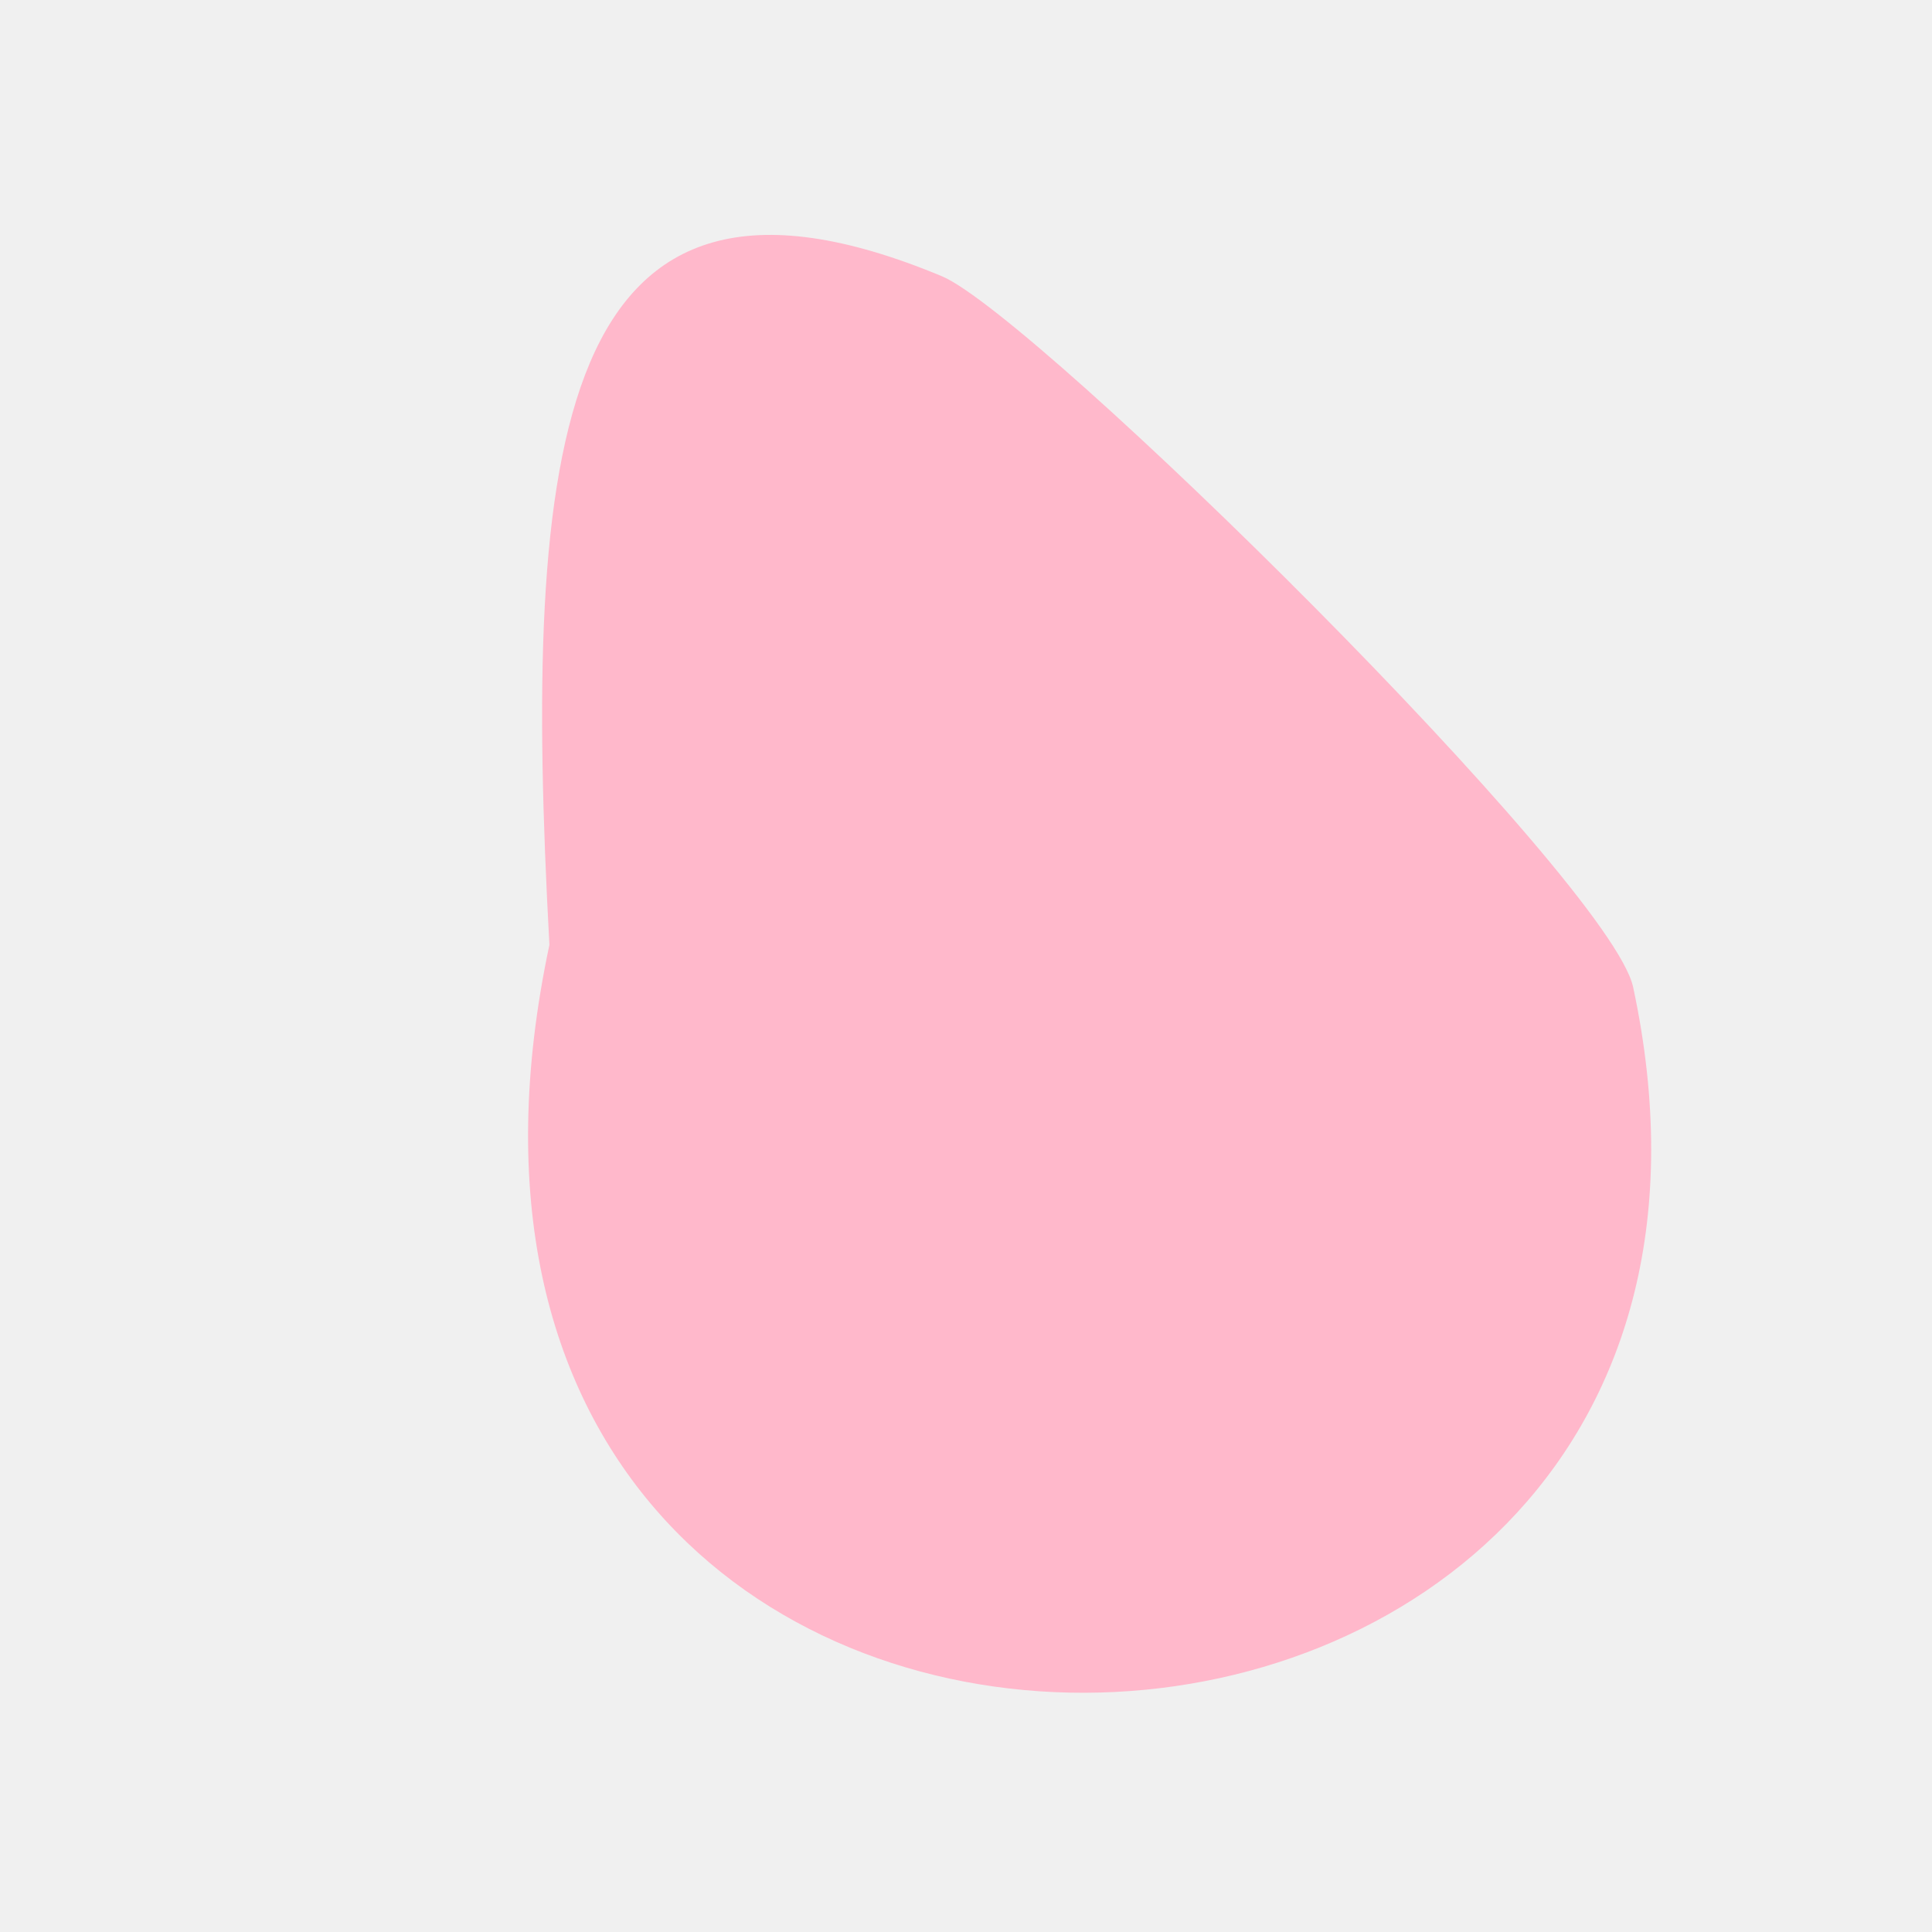
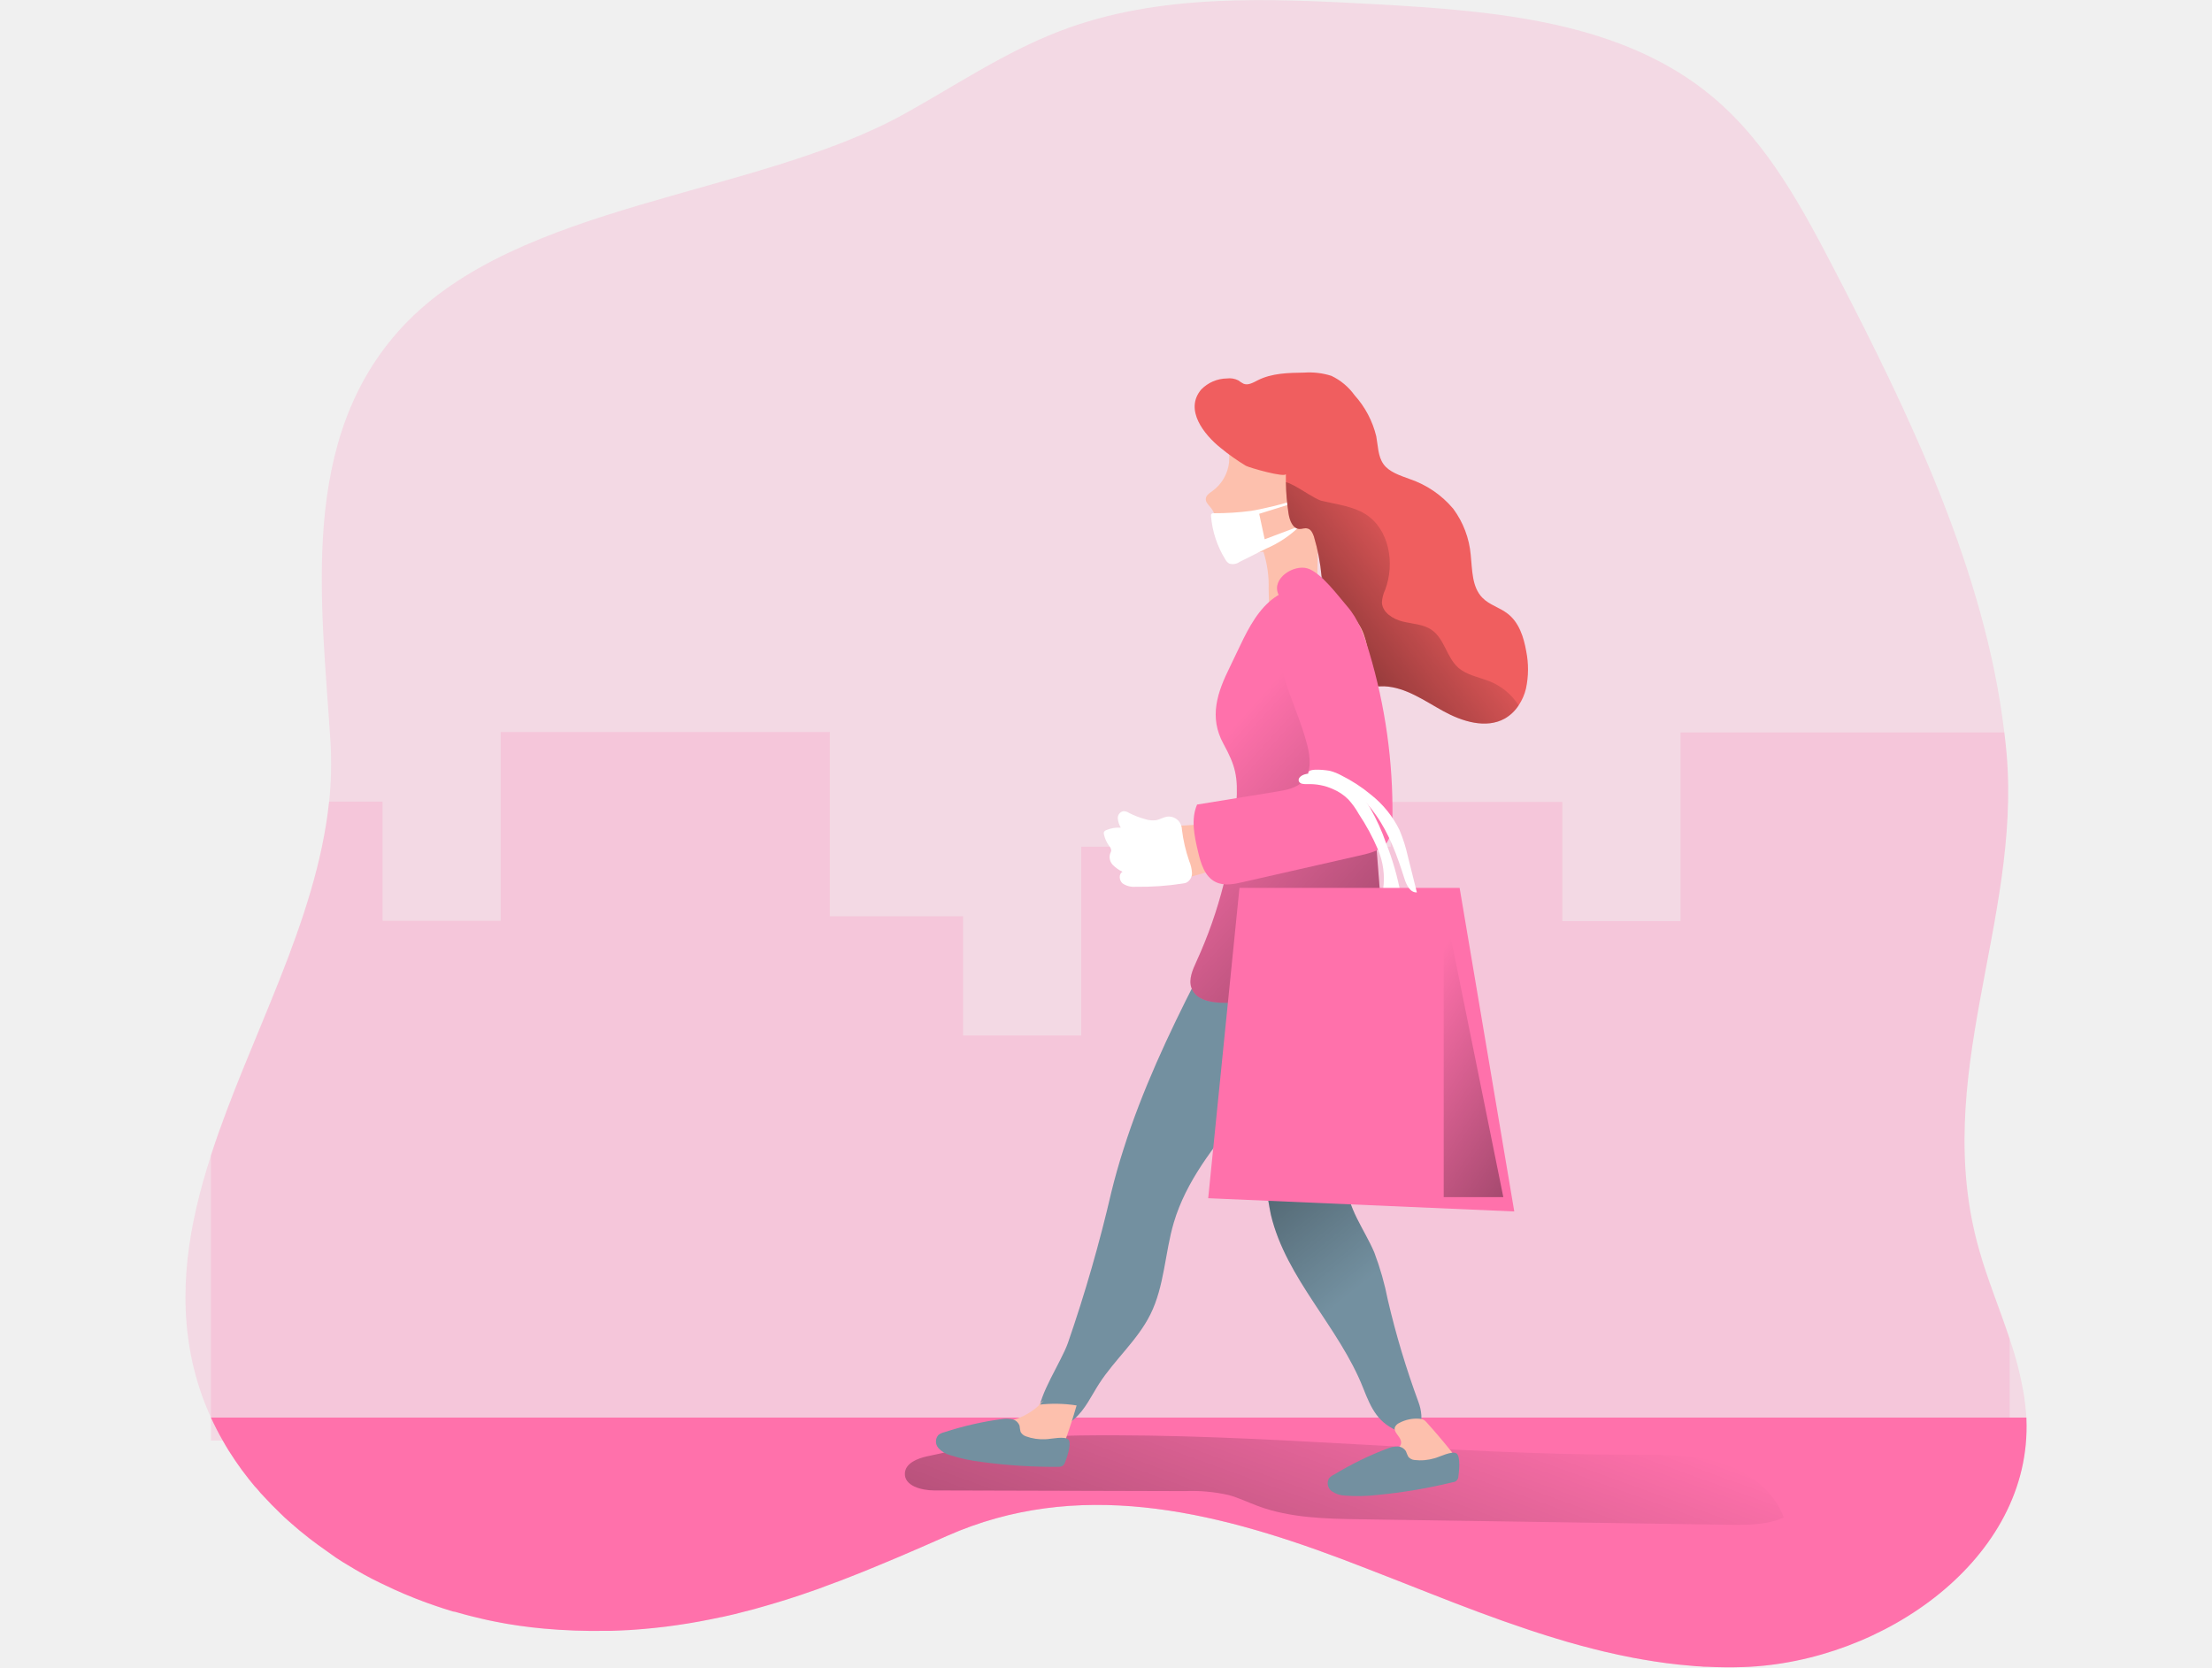
- <svg xmlns="http://www.w3.org/2000/svg" id="Layer_1" style="enable-background:new 0 0 128 128;" version="1.1" viewBox="0 0 128 128" xml:space="preserve">
-   <style type="text/css">
- 	.st0{fill:#1C4FBE;}
- 	.st1{fill:#EE693F;}
- 	.st2{fill:#FFB8CB;}
- 	.st3{fill:#F94003;}
- 	.st4{fill:#DEA740;}
- 	.st5{fill:#1CB6BE;}
- 	.st6{fill:#BCCE3E;}
- 	.st7{fill:#EDEFF2;}
- 	.st8{fill:#684E3C;}
- 	.st9{fill:#100F0D;}
- 	.st10{fill:#5B4332;}
- 	.st11{fill:#5C7242;}
- 	.st12{fill:#E1B0AF;}
- 	.st13{fill:#EC5527;}
- 	.st14{fill:#057590;}
- 	.st15{fill:#771C39;}
- 	.st16{fill:#F8A70C;}
- 	.st17{fill:#F06522;}
- 	.st18{fill:#FFFFFF;}
- 	.st19{fill:#CC7C2C;}
- 	.st20{fill:#5D6124;}
- 	.st21{fill:#E6AA30;}
- 	.st22{fill:#2AB06A;}
- 	.st23{fill:#725948;}
- 	.st24{fill:#1A1613;}
- 	.st25{fill:none;}
- 	.st26{fill:#EE4D4C;}
- </style>
-   <g />
-   <g>
-     <path class="st2" d="M36.4,62.6c-14.3,67.2,84.9,64,71.8,2.8c-1.5-7-39.6-44.5-45.8-47.1C36.7,7.6,34.6,29.5,36.4,62.6z" />
-   </g>
+ <svg xmlns="http://www.w3.org/2000/svg" xmlns:xlink="http://www.w3.org/1999/xlink" id="Layer_1" data-name="Layer 1" viewBox="0 0 352.74 319.41" width="406" height="306" class="illustration styles_illustrationTablet__1DWOa">
+   <defs>
+     <linearGradient id="linear-gradient" x1="231.06" y1="427.93" x2="287.2" y2="272.83" gradientUnits="userSpaceOnUse">
+       <stop offset="0.01" />
+       <stop offset="0.13" stop-opacity="0.69" />
+       <stop offset="1" stop-opacity="0" />
+     </linearGradient>
+     <linearGradient id="linear-gradient-2" x1="244.28" y1="197.51" x2="289.32" y2="253.97" xlink:href="#linear-gradient" />
+     <linearGradient id="linear-gradient-3" x1="272.41" y1="136.02" x2="279.99" y2="136.02" xlink:href="#linear-gradient" />
+     <linearGradient id="linear-gradient-4" x1="251.44" y1="156.93" x2="298.39" y2="121.41" xlink:href="#linear-gradient" />
+     <linearGradient id="linear-gradient-5" x1="334.15" y1="233.37" x2="251.69" y2="158.52" xlink:href="#linear-gradient" />
+     <linearGradient id="linear-gradient-6" x1="299.86" y1="240.13" x2="232.01" y2="195.11" xlink:href="#linear-gradient" />
+   </defs>
+   <path d="M353.21,334.65c-2.36.08-4.69.05-7-.06-.39,0-.75,0-1.13-.06-.61,0-1.23-.08-1.84-.13-.79-.06-1.58-.13-2.38-.22s-1.59-.18-2.38-.28-1.57-.22-2.37-.34-1.58-.25-2.36-.39l-1.77-.32c-1.79-.35-3.57-.73-5.36-1.15l-2.26-.56c-.78-.19-1.56-.4-2.33-.61l-2.26-.63-.28-.08c-.7-.21-1.41-.41-2.1-.63-1.19-.36-2.39-.73-3.58-1.12l-1.88-.62c-6.31-2.1-12.56-4.48-18.77-6.93l-3.31-1.3a3.52,3.52,0,0,1-.39-.16l-3.31-1.3c-3.32-1.3-6.63-2.59-9.93-3.84-25-9.4-50.66-15.43-75.57-4.39l-4.92,2.16c-1.07.47-2.16.94-3.23,1.39l-.31.14-1.79.76c-1.19.51-2.38,1-3.58,1.49-1.57.65-3.12,1.28-4.7,1.89l-2,.78c-1.38.53-2.77,1-4.14,1.54l-3.35,1.16-.79.26-1.91.62-2,.61c-1.42.43-2.86.84-4.29,1.24l-3.63.93-.77.18-1.76.4-.08,0-2.07.43-2.12.41-2.14.37c-.71.12-1.43.23-2.15.33q-2.16.32-4.35.54c-.68.07-1.35.14-2,.19l-1.78.14-1,.07-1.9.09-1.58.06-1,0a110.25,110.25,0,0,1-11.94-.43q-2.31-.21-4.62-.54c-.66-.09-1.31-.19-2-.31l-.42-.07-1.21-.22c-.47-.08-.93-.17-1.39-.27-.73-.14-1.44-.3-2.17-.47-.52-.12-1.06-.24-1.58-.38-.25-.05-.48-.11-.72-.18s-.77-.19-1.15-.3l-1.71-.48L106,324c-.68-.2-1.35-.41-2-.63l-.37-.13c-.5-.16-1-.32-1.48-.5s-.88-.3-1.31-.46l-.74-.28-1.39-.53c-.58-.23-1.15-.46-1.71-.7l-.29-.12c-.62-.26-1.23-.53-1.83-.8s-.93-.42-1.38-.65-1-.48-1.52-.72c-2.1-1-4.15-2.16-6.14-3.38-.65-.39-1.28-.79-1.92-1.2l-.39-.25L82,312.56c-.63-.43-1.25-.88-1.88-1.34s-1-.77-1.56-1.17c-.12-.09-.25-.19-.37-.3-.53-.4-1-.82-1.54-1.23l-.15-.13q-.75-.61-1.47-1.26l-.52-.46c-.48-.43-1-.87-1.42-1.32l-.09-.08c-.44-.43-.88-.86-1.31-1.3-.15-.13-.28-.27-.42-.41-.46-.47-.92-1-1.37-1.45s-1-1.06-1.43-1.61L68,300c-.35-.43-.71-.86-1.06-1.3s-.9-1.16-1.34-1.75l-.09-.12c-.42-.57-.83-1.16-1.23-1.75s-.83-1.25-1.23-1.88-.77-1.28-1.14-1.93q-1.23-2.14-2.26-4.41a51.57,51.57,0,0,1-2.15-5.46c-.53-1.64-1-3.31-1.38-5-3-13.47-.71-26.65,3.53-39.77,7.23-22.38,20.2-44.59,22.63-67.74a69.78,69.78,0,0,0,.26-11.48c-1.69-26.87-6.26-57.91,13.75-79.48,22.14-23.85,67.61-25,96.13-40.78,9.83-5.45,19.24-11.83,29.74-15.86C241.3,13.9,262.53,15,283,16.11c22.68,1.28,47.08,3.22,64.45,17.83,10.63,8.94,17.3,21.6,23.69,33.92,13.94,26.9,28.46,57.07,32.08,87.74.18,1.39.31,2.78.44,4.17,2.74,32.18-14.62,62-5.29,94.88,1.63,5.77,4,11.41,5.86,17.11a65.75,65.75,0,0,1,2.81,11.13c.19,1.3.33,2.62.4,3.95v.26C408.59,313.85,380,333.77,353.21,334.65Z" transform="translate(-54.75 -15.29)" fill="#ff71ab" opacity="0.18" style="isolation: isolate;" />
+   <path d="M404.25,271.76v31.31h-57.9v11.09H313.47V291.32h-24v27.74l-3.31-1.3c-3.32-1.3-6.63-2.59-9.93-3.84-25-9.4-50.66-15.43-75.57-4.39l-4.92,2.16c-1.07.47-2.16.94-3.23,1.39l-.31.14H170.87V303H120.3v11.09H87.43V291.25H59.64V236.59c7.23-22.38,20.2-44.59,22.63-67.74H92.52v22.84h22.63V155.53h63.06v35.29h25.53v22.84h22.63V177.5h59.31v-8.58h32.87v22.84h22.64V155.6h62.05c.18,1.39.31,2.78.44,4.17,2.74,32.18-14.62,62-5.29,94.88C400,260.42,402.35,266.06,404.25,271.76Z" transform="translate(-54.75 -15.29)" fill="#ff71ab" opacity="0.18" style="isolation: isolate;" />
+   <path d="M353.21,334.65c-2.36.08-4.69.05-7-.06-.39,0-.75,0-1.13-.06-.61,0-1.23-.08-1.84-.13-.79-.06-1.58-.13-2.38-.22s-1.59-.18-2.38-.28-1.57-.22-2.37-.34-1.58-.25-2.36-.39l-1.77-.32c-1.79-.35-3.57-.73-5.36-1.15l-2.26-.56c-.78-.19-1.56-.4-2.33-.61l-2.26-.63-.28-.08c-.7-.21-1.41-.41-2.1-.63-1.19-.36-2.39-.73-3.58-1.12l-1.88-.62c-6.31-2.1-12.56-4.48-18.77-6.93l-3.31-1.3a3.52,3.52,0,0,1-.39-.16l-3.31-1.3c-3.32-1.3-6.63-2.59-9.93-3.84-25-9.4-50.66-15.43-75.57-4.39l-4.92,2.16c-1.07.47-2.16.94-3.23,1.39l-.31.14-1.79.76c-1.19.51-2.38,1-3.58,1.49-1.57.65-3.12,1.28-4.7,1.89l-2,.78c-1.38.53-2.77,1-4.14,1.54l-3.35,1.16-.79.26-1.91.62-2,.61c-1.42.43-2.86.84-4.29,1.24l-3.63.93-.77.18-1.76.4-.08,0-2.07.43-2.12.41-2.14.37c-.71.12-1.43.23-2.15.33q-2.16.32-4.35.54c-.68.07-1.35.14-2,.19l-1.78.14-1,.07-1.9.09-1.58.06-1,0a110.25,110.25,0,0,1-11.94-.43q-2.31-.21-4.62-.54c-.66-.09-1.31-.19-2-.31l-.42-.07-1.21-.22c-.47-.08-.93-.17-1.39-.27-.73-.14-1.44-.3-2.17-.47-.52-.12-1.06-.24-1.58-.38-.25-.05-.48-.11-.72-.18s-.77-.19-1.15-.3l-1.71-.48L106,324c-.68-.2-1.35-.41-2-.63l-.37-.13c-.5-.16-1-.32-1.48-.5s-.88-.3-1.31-.46l-.74-.28-1.39-.53c-.58-.23-1.15-.46-1.71-.7l-.29-.12c-.62-.26-1.23-.53-1.83-.8s-.93-.42-1.38-.65-1-.48-1.52-.72c-2.1-1-4.15-2.16-6.14-3.38q-1-.57-1.92-1.2l-.39-.25L82,312.56c-.63-.43-1.25-.88-1.88-1.34s-1-.77-1.56-1.17c-.12-.09-.25-.19-.37-.3-.53-.4-1-.82-1.54-1.23l-.15-.13q-.75-.61-1.47-1.26l-.52-.46c-.48-.43-1-.87-1.42-1.32l-.09-.08c-.44-.43-.88-.86-1.31-1.3-.15-.13-.28-.27-.42-.41-.46-.47-.92-1-1.37-1.45s-1-1.06-1.43-1.61L68,300c-.35-.43-.71-.86-1.06-1.3s-.9-1.16-1.34-1.75l-.09-.12c-.42-.57-.83-1.16-1.23-1.75s-.83-1.25-1.23-1.88-.77-1.28-1.14-1.93q-1.23-2.14-2.26-4.41H407.46v.26C408.59,313.85,380,333.77,353.21,334.65Z" transform="translate(-54.75 -15.29)" fill="#ff71ab" />
+   <path d="M196.84,294.28c-1.86.41-4.12,1.3-4.25,3.21-.16,2.45,3.17,3.32,5.63,3.32l48,.13a32,32,0,0,1,8.42.76c1.93.53,3.74,1.42,5.61,2.11,6.24,2.3,13,2.43,19.7,2.53q35.21.54,70.42,1.05c3.59.05,7.32.07,10.6-1.39-1.89-5.37-7.11-9-12.59-10.6s-11.27-1.43-17-1.43c-35.11,0-70-4.15-105.12-3.69C216.46,290.41,206.43,292.15,196.84,294.28Z" transform="translate(-54.75 -15.29)" fill="url(#linear-gradient)" />
+   <path d="M261.48,237.29A60.57,60.57,0,0,0,262.71,248c2.91,12.25,13.06,21.49,17.68,33.2,1.57,4,2.85,6.79,7.05,8.39s4.77-2.42,3.54-5.72a164.2,164.2,0,0,1-5.86-19.53,56.2,56.2,0,0,0-2.6-9.12c-1.9-4.46-5.22-8.56-5.31-13.41-.07-3.61,1.69-7,2.93-10.35a37.77,37.77,0,0,0,1-22c-1.1-4.38-5.49-17.69-11.6-16.44-7.28,1.48-10,8.21-9.68,14.81C260.3,217.63,260.94,227.46,261.48,237.29Z" transform="translate(-54.75 -15.29)" fill="#7390a0" />
+   <path d="M261.48,237.29A60.57,60.57,0,0,0,262.71,248c2.91,12.25,13.06,21.49,17.68,33.2,1.57,4,2.85,6.79,7.05,8.39s4.77-2.42,3.54-5.72a164.2,164.2,0,0,1-5.86-19.53,56.2,56.2,0,0,0-2.6-9.12c-1.9-4.46-5.22-8.56-5.31-13.41-.07-3.61,1.69-7,2.93-10.35a37.77,37.77,0,0,0,1-22c-1.1-4.38-5.49-17.69-11.6-16.44-7.28,1.48-10,8.21-9.68,14.81C260.3,217.63,260.94,227.46,261.48,237.29Z" transform="translate(-54.75 -15.29)" fill="url(#linear-gradient-2)" />
+   <path d="M234.49,235.39q-1.32,4.1-2.33,8.21a285.37,285.37,0,0,1-8.35,29c-1.32,3.67-5.56,9.82-5.62,13.56s4.1,3.38,6.87.95c2.09-1.82,3.26-4.44,4.76-6.77,3-4.63,7.35-8.32,9.8-13.24,2.71-5.44,2.77-11.78,4.49-17.6,2.35-7.93,7.68-14.58,12.89-21,6-7.37,14.82-15.83,17.78-25,1.45-4.52.78-10.07-2.88-13.1-4-3.29-10.17-2.5-14.38.49s-6.85,7.66-9.19,12.26C243.12,213.33,238,224.29,234.49,235.39Z" transform="translate(-54.75 -15.29)" fill="#7390a0" />
+   <path d="M251.46,109.39c-.53.38-1.16.78-1.22,1.43s.47,1.13.87,1.62c1.26,1.54,1.48,3.64,2.06,5.54s1.91,3.9,3.9,4c1.45.06,2.76-1,4.21-1a21.34,21.34,0,0,1,1,7.21c.08,3.66.25,7.32.49,11a5.84,5.84,0,0,0,3.14-1.16l2.3-1.39a5.51,5.51,0,0,0,3.31-6l.13-7.21a69.45,69.45,0,0,0-.12-7.07c-.16-2-.49-3.88-.82-5.8l-1.39-8.13c-.31-1.82-.67-3.76-1.93-5.11-1.71-1.84-4.5-2.05-7-2a6.14,6.14,0,0,0-3.26.72,4.59,4.59,0,0,0-1.29,1.38c-1.4,2.18-1,4.07-1.14,6.45A7.86,7.86,0,0,1,251.46,109.39Z" transform="translate(-54.75 -15.29)" fill="#fdc0ad" />
+   <path d="M251.75,113.61a.59.59,0,0,0-.43.12.53.53,0,0,0-.08.43,18.73,18.73,0,0,0,2.74,8.3,2.08,2.08,0,0,0,.72.78,2.22,2.22,0,0,0,2-.3l5.12-2.56a20.89,20.89,0,0,0,6.44-4.32l-6.74,2.54-1.05-4.88,5.41-1.69c.46-.14,1-.48.89-.94.13.43-7.1,2-7.78,2.06A53.08,53.08,0,0,1,251.75,113.61Z" transform="translate(-54.75 -15.29)" fill="#fff" />
+   <path d="M280,146.29a8.45,8.45,0,0,1-3.27-2.85c-3.61-5-3.65-11.43-4.31-17.7,2.36,4.65,3.11,10,4.92,15A34.9,34.9,0,0,0,280,146.29Z" transform="translate(-54.75 -15.29)" fill="url(#linear-gradient-3)" />
+   <path d="M311.58,147.21a9.9,9.9,0,0,1-1.4,3.21,7.85,7.85,0,0,1-2.66,2.53c-3.6,2-8.17.56-11.8-1.44s-7.2-4.58-11.33-4.75a19.6,19.6,0,0,1-3.44-.16,4.4,4.4,0,0,1-.95-.31h0a34.9,34.9,0,0,1-2.66-5.59c-1.81-4.93-2.56-10.31-4.92-15a38.81,38.81,0,0,0-1.47-7.64c-.22-.63-.53-1.33-1.17-1.51s-1.07.11-1.61.08c-1.3-.08-1.86-1.64-2.07-2.91a44.12,44.12,0,0,1-.52-6.06c0-.53,0-1,0-1.58,0,.81-7.05-1.2-7.68-1.57a41.57,41.57,0,0,1-4.84-3.43c-3.09-2.48-7-7.27-3.7-11.17a7,7,0,0,1,4.92-2.12,3.73,3.73,0,0,1,2.19.37,7.18,7.18,0,0,0,1,.64c.88.36,1.84-.21,2.7-.65,2.7-1.38,5.88-1.44,8.92-1.48a14,14,0,0,1,5.21.62A11.57,11.57,0,0,1,278.74,91a18.07,18.07,0,0,1,4.16,7.88c.34,1.82.31,3.81,1.38,5.32s3.15,2.17,5,2.85a18.75,18.75,0,0,1,8.38,5.72,17.44,17.44,0,0,1,3.34,8.84c.3,2.87.21,6.13,2.23,8.19,1.34,1.38,3.35,1.88,4.87,3.07,2.16,1.68,3.06,4.49,3.53,7.18A17.59,17.59,0,0,1,311.58,147.21Z" transform="translate(-54.75 -15.29)" fill="#f05e5f" />
+   <path d="M310.18,150.42a7.85,7.85,0,0,1-2.66,2.53c-3.6,2-8.17.56-11.8-1.44s-7.2-4.58-11.33-4.75a19.6,19.6,0,0,1-3.44-.16,4.4,4.4,0,0,1-.95-.31h0a34.9,34.9,0,0,1-2.66-5.59c-1.81-4.93-2.56-10.31-4.92-15a38.81,38.81,0,0,0-1.47-7.64c-.22-.63-.53-1.33-1.17-1.51s-1.07.11-1.61.08c-1.3-.08-1.86-1.64-2.07-2.91a44.12,44.12,0,0,1-.52-6.06c1.7.37,5.41,3.23,6.89,3.58,2.84.68,5.87,1,8.34,2.53,4.57,2.87,5.7,9.4,3.81,14.46a6.79,6.79,0,0,0-.64,2.44c.06,1.95,2.12,3.23,4,3.69s4,.5,5.59,1.64c2.39,1.69,2.82,5.19,5,7.16,1.63,1.46,3.93,1.83,6,2.63A11.82,11.82,0,0,1,310.18,150.42Z" transform="translate(-54.75 -15.29)" fill="url(#linear-gradient-4)" />
+   <path d="M270.62,127.62c-9.58,0-12.19,8.22-15.75,15.41-2.44,4.92-4.06,9.62-1.25,14.75,2.29,4.18,2.82,6.27,2.49,11.34a86.31,86.31,0,0,1-7.65,30.34c-.73,1.59-1.53,3.38-1,5,1,3,5.1,3,8.25,2.94a31.4,31.4,0,0,1,20.74,7.4c.9.77,1.92,1.65,3.1,1.52a3.58,3.58,0,0,0,2.37-1.74c3.38-4.82,3-11.22,2.57-17.09L282,165.64c-.72-8.94.14-19.84-2.59-28.41C277.9,132.59,275.49,127.61,270.62,127.62Z" transform="translate(-54.75 -15.29)" fill="#ff71ab" />
+   <path d="M270.62,127.62c-9.58,0-12.19,8.22-15.75,15.41-2.44,4.92-4.06,9.62-1.25,14.75,2.29,4.18,2.82,6.27,2.49,11.34a86.31,86.31,0,0,1-7.65,30.34c-.73,1.59-1.53,3.38-1,5,1,3,5.1,3,8.25,2.94a31.4,31.4,0,0,1,20.74,7.4c.9.77,1.92,1.65,3.1,1.52a3.58,3.58,0,0,0,2.37-1.74c3.38-4.82,3-11.22,2.57-17.09L282,165.64c-.72-8.94.14-19.84-2.59-28.41C277.9,132.59,275.49,127.61,270.62,127.62Z" transform="translate(-54.75 -15.29)" fill="url(#linear-gradient-5)" />
+   <path d="M270,143.84q2.75,11.28,5.62,22.54c-10.19,3.49-20.6,7-31.37,7.1a1.93,1.93,0,0,0-1.3.33,1.75,1.75,0,0,0-.43,1c-.44,2.17-1.82,9.8,2.11,9.07s8-2.42,12.07-2.93c2.13-.26,4.28-.22,6.42-.37a68.27,68.27,0,0,0,7.24-1.06l9.65-1.76c1.91-.35,4.07-.87,5-2.56a6.46,6.46,0,0,0,.61-2.79,74.75,74.75,0,0,0-3.15-25.83c-1.47-4.81-.35-13.64-7.47-14.22C268.56,131.82,269,139.69,270,143.84Z" transform="translate(-54.75 -15.29)" fill="#fdc0ad" />
+   <path d="M264.13,129.11A8.77,8.77,0,0,1,265,131a3.7,3.7,0,0,1-.28,1.63c-1.29,4.18-.59,8.73.7,12.91s3.15,8.19,4.24,12.42c.61,2.34.88,5.11-.73,6.91-1.24,1.38-3.22,1.76-5.06,2.06l-15.3,2.49c-1.21,2.81-.53,6,.18,9,.53,2.27,1.28,4.82,3.38,5.84,1.61.79,3.52.41,5.27,0L280,179.12c1.83-.42,3.81-.93,4.94-2.42A7.84,7.84,0,0,0,286,172a106,106,0,0,0-4.46-31.81c-.93-3.12-2.06-6.28-4.2-8.73-1.73-2-5-6.48-7.61-7.28S262.81,126.06,264.13,129.11Z" transform="translate(-54.75 -15.29)" fill="#ff71ab" />
+   <path d="M247.06,180.24a6.78,6.78,0,0,1,.53,2.24,2,2,0,0,1-1.08,1.9,2.55,2.55,0,0,1-.66.16,52.89,52.89,0,0,1-9.06.63,3.85,3.85,0,0,1-2.5-.65c-.67-.57-.77-1.83,0-2.22a6.61,6.61,0,0,1-1.88-1.33,2.19,2.19,0,0,1-.5-2.14,2.71,2.71,0,0,0,.21-.58,1.49,1.49,0,0,0-.43-.95,5.89,5.89,0,0,1-.94-2.07.88.88,0,0,1,0-.6.9.9,0,0,1,.45-.33,6.07,6.07,0,0,1,2.76-.45,4,4,0,0,1-.58-1.81,1.33,1.33,0,0,1,1.08-1.36,2,2,0,0,1,1.07.34,16,16,0,0,0,3.15,1.21,4.66,4.66,0,0,0,2.06.18c.7-.13,1.33-.54,2-.66a2.52,2.52,0,0,1,2.92,2.41A28.88,28.88,0,0,0,247.06,180.24Z" transform="translate(-54.75 -15.29)" fill="#fff" />
+   <path d="M219.22,283.55a12.3,12.3,0,0,1-6.88,4c-2,.41-4.31.35-6,1.61a1.2,1.2,0,0,0-.58.95,1.29,1.29,0,0,0,.49.82,7.25,7.25,0,0,0,3.44,2,9.62,9.62,0,0,0,2.08.13h9.36a2.45,2.45,0,0,0,1.21-.22,2.41,2.41,0,0,0,.87-1.31q1.26-3.47,2.28-7a26.72,26.72,0,0,0-7.31-.13" transform="translate(-54.75 -15.29)" fill="#fdc0ad" />
+   <path d="M219.58,291a9.51,9.51,0,0,1-3.83-.56,1.81,1.81,0,0,1-1-.86,8.75,8.75,0,0,1-.19-1.14,1.94,1.94,0,0,0-1.37-1.26,5.16,5.16,0,0,0-1.92-.06,62.92,62.92,0,0,0-11.13,2.54,3,3,0,0,0-1.11.51,1.89,1.89,0,0,0-.06,2.47,4.53,4.53,0,0,0,2.27,1.41,31.63,31.63,0,0,0,6.09,1.31,101.88,101.88,0,0,0,14.6.93,1.66,1.66,0,0,0,.89-.19,1.5,1.5,0,0,0,.46-.69c.32-.8,1.29-3.53.66-4.31S220.42,291,219.58,291Z" transform="translate(-54.75 -15.29)" fill="#7390a0" />
+   <path d="M280.78,295.88a1.21,1.21,0,0,0-.35,1.06,1.33,1.33,0,0,0,.67.69,7.24,7.24,0,0,0,3.79,1.11,10.21,10.21,0,0,0,2.05-.34l9.12-2.16c.91-.22,2-.68,1.76-1.83A3.57,3.57,0,0,0,297,293q-2.14-2.67-4.44-5.21a2.45,2.45,0,0,0-.59-.52,2,2,0,0,0-.79-.19,7,7,0,0,0-3.87.8,1.64,1.64,0,0,0-.84.82c-.3.91.87,1.62,1.13,2.55.43,1.55-1.63,1.86-2.62,2.26C283.48,294.06,281.85,294.59,280.78,295.88Z" transform="translate(-54.75 -15.29)" fill="#fdc0ad" />
+   <path d="M294.06,294.65a9.54,9.54,0,0,1-3.86.33,1.75,1.75,0,0,1-1.16-.61,9.31,9.31,0,0,1-.46-1.07,1.93,1.93,0,0,0-1.61-.91,4.94,4.94,0,0,0-1.89.38,61.91,61.91,0,0,0-10.25,5,2.88,2.88,0,0,0-1,.75,1.89,1.89,0,0,0,.51,2.42,4.66,4.66,0,0,0,2.53.86,31.65,31.65,0,0,0,6.23-.12,101.91,101.91,0,0,0,14.42-2.43,1.16,1.16,0,0,0,1.12-1.16c.12-.85.44-3.73-.35-4.35S294.88,294.46,294.06,294.65Z" transform="translate(-54.75 -15.29)" fill="#7390a0" />
+   <path d="M284.22,185.61a14.24,14.24,0,0,0-1-7.59,42.22,42.22,0,0,0-3.68-6.81,14.78,14.78,0,0,0-2-2.78,9.36,9.36,0,0,0-3-2,10.88,10.88,0,0,0-4.84-.92c-.63,0-1.47,0-1.65-.61s.56-1.11,1.19-1.28a9,9,0,0,1,3.47-.26c3.88.48,7.05,3.45,9.07,6.81a39.49,39.49,0,0,1,3,6.64,52.4,52.4,0,0,1,2.8,9.72" transform="translate(-54.75 -15.29)" fill="#fff" />
+   <polygon points="254.59 232.08 195.95 229.54 201.94 170.09 244.12 170.09 254.59 232.08" fill="#ff71ab" />
+   <polygon points="241.07 172.9 241.07 229.33 252.49 229.33 241.07 172.9" fill="url(#linear-gradient-6)" />
+   <path d="M274.16,163a9.64,9.64,0,0,1,2,.81,29.63,29.63,0,0,1,5.77,3.76,19.61,19.61,0,0,1,5.43,6.75,29.15,29.15,0,0,1,1.57,4.93l1.75,7c-1.28.07-2-1.41-2.38-2.63-1.36-4.3-2.9-8.6-5.52-12.27a18.44,18.44,0,0,0-8.15-6.62c-.62-.23-4.68-.82-4.75-1.37C269.77,162.32,273.76,162.87,274.16,163Z" transform="translate(-54.75 -15.29)" fill="#fff" />
</svg>
